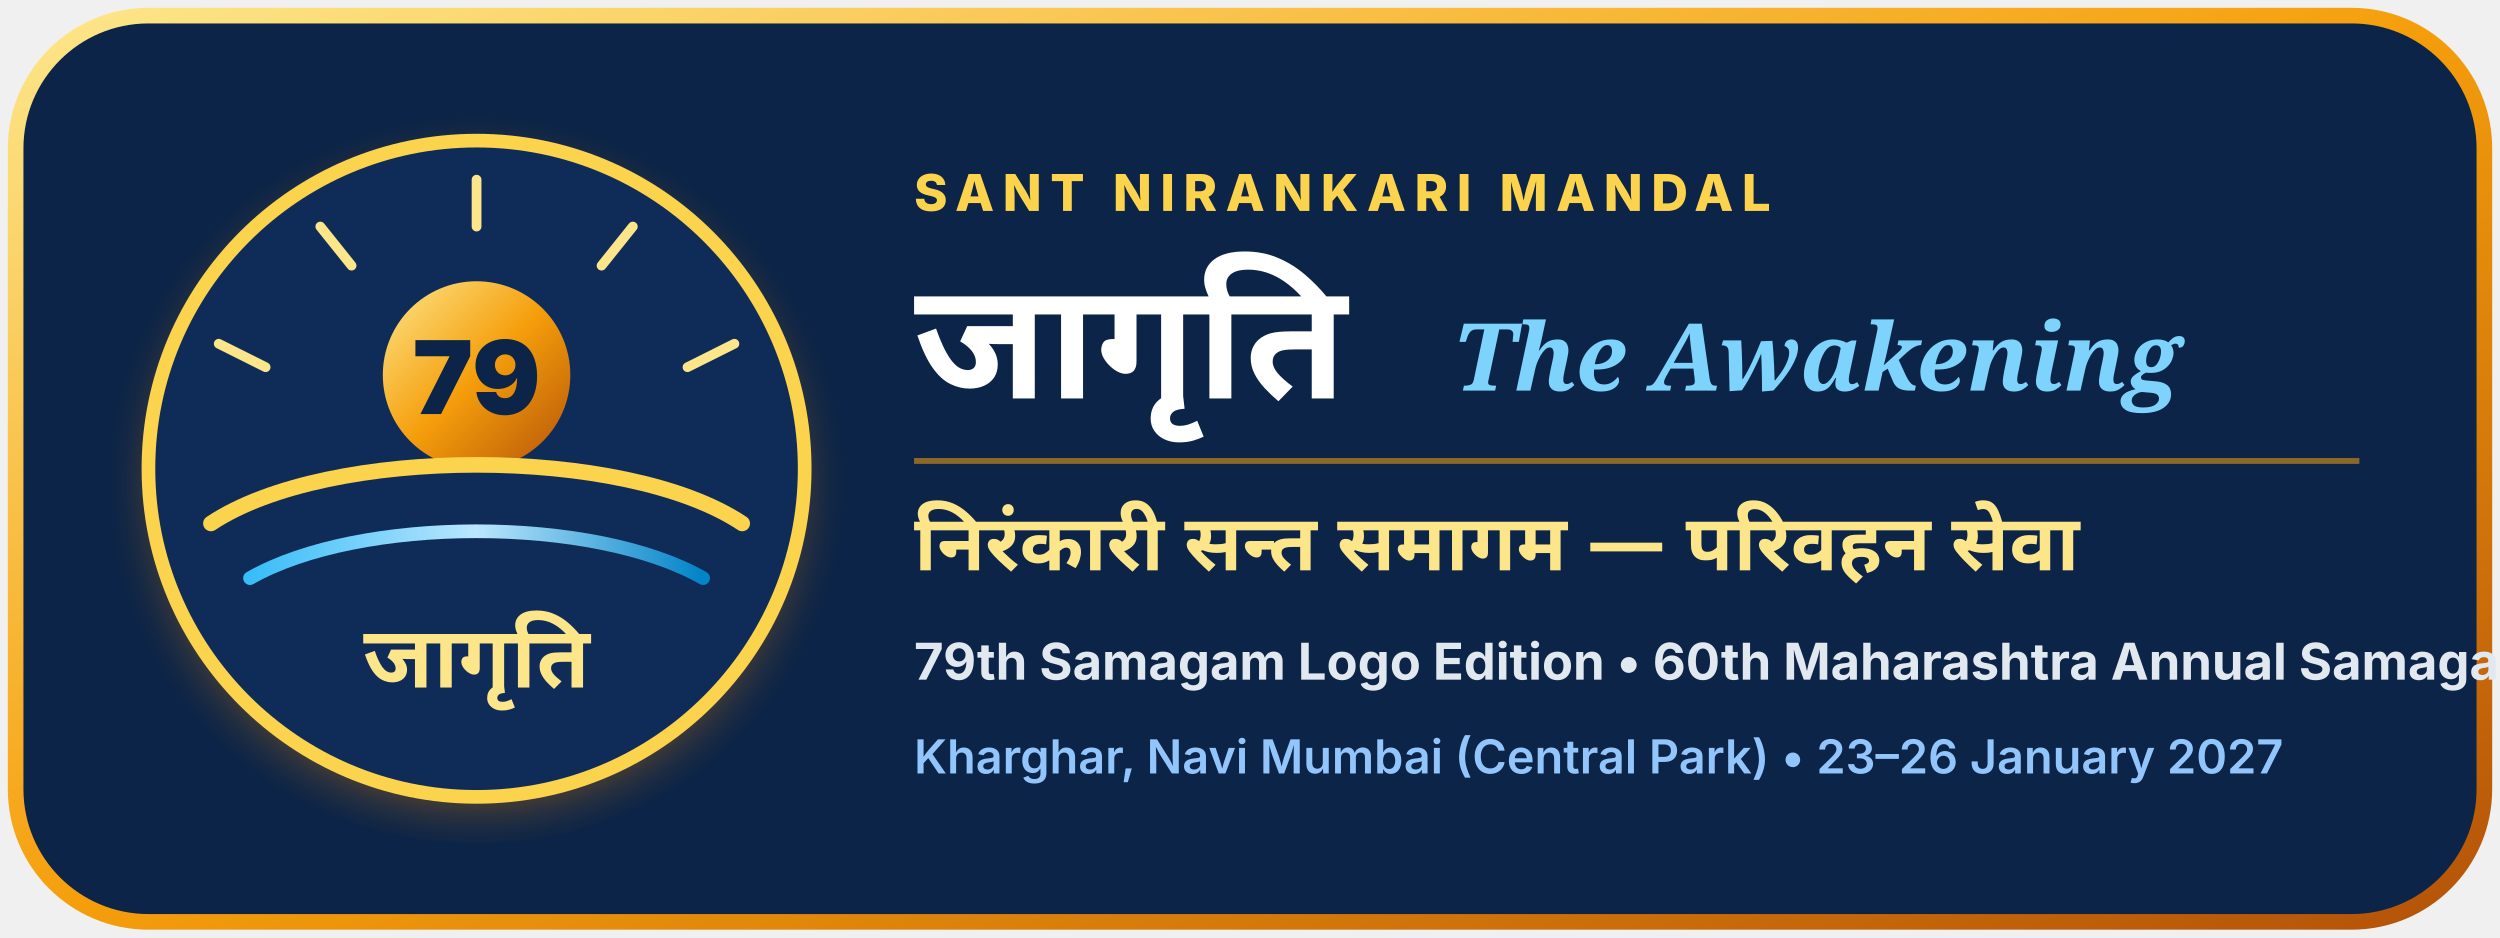
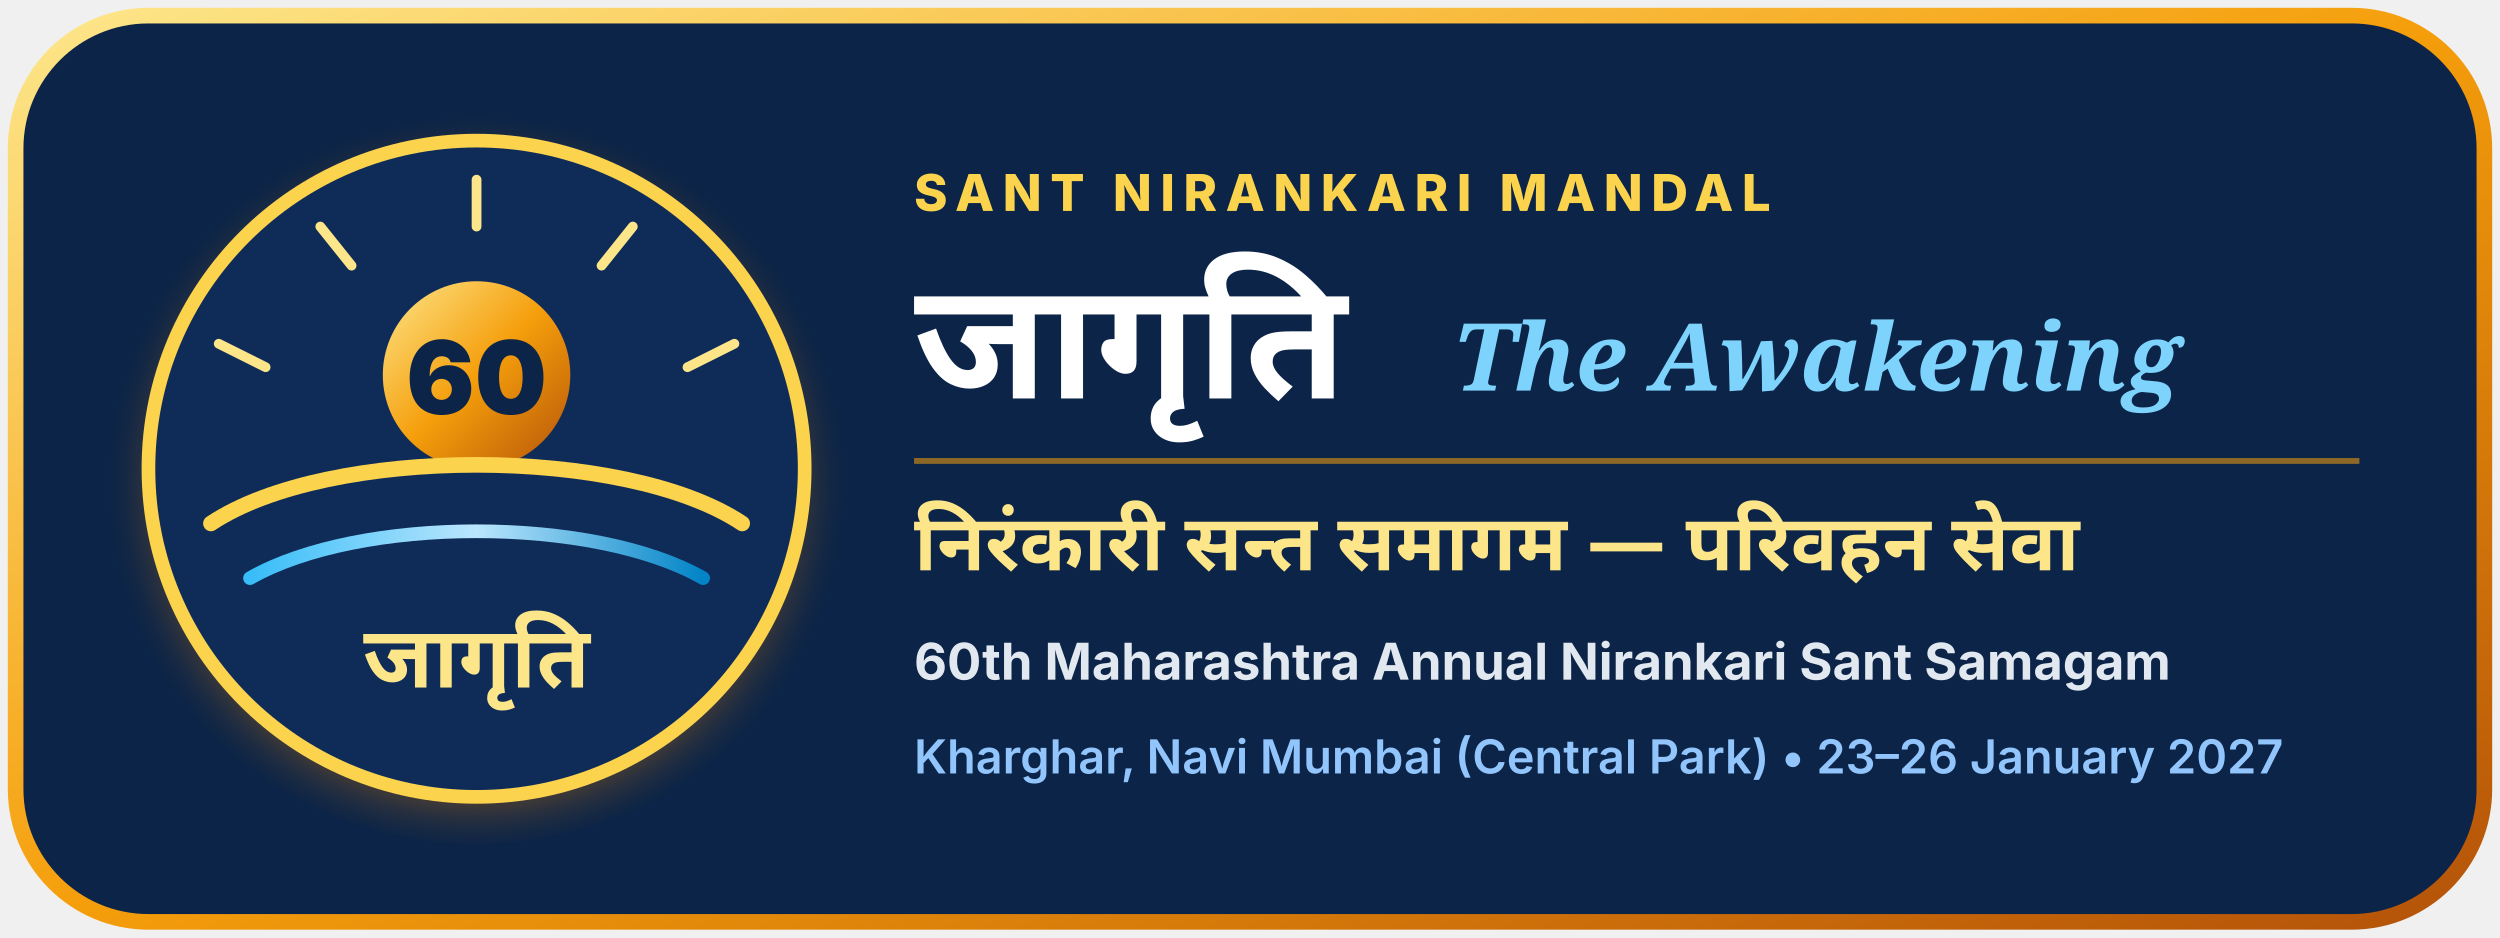
<svg xmlns="http://www.w3.org/2000/svg" viewBox="0 0 640 240" width="640" height="240">
  <defs>
-     <radialGradient id="sunHalo79" cx="50%" cy="52%" r="50%">
+     <radialGradient id="sunHalo60" cx="50%" cy="52%" r="50%">
      <stop offset="0%" stop-color="#FEF08A" stop-opacity="1" />
      <stop offset="45%" stop-color="#F59E0B" stop-opacity="0.95" />
      <stop offset="80%" stop-color="#D97706" stop-opacity="0.45" />
      <stop offset="100%" stop-color="#0B2447" stop-opacity="0" />
    </radialGradient>
-     <linearGradient id="goldStroke79" x1="0%" y1="0%" x2="100%" y2="100%">
+     <linearGradient id="goldStroke60" x1="0%" y1="0%" x2="100%" y2="100%">
      <stop offset="0%" stop-color="#FDE68A" />
      <stop offset="50%" stop-color="#F59E0B" />
      <stop offset="100%" stop-color="#B45309" />
    </linearGradient>
-     <linearGradient id="skyWave79" x1="0%" y1="0%" x2="100%" y2="0%">
+     <linearGradient id="skyWave60" x1="0%" y1="0%" x2="100%" y2="0%">
      <stop offset="0%" stop-color="#38BDF8" />
      <stop offset="50%" stop-color="#BAE6FD" />
      <stop offset="100%" stop-color="#0284C7" />
    </linearGradient>
  </defs>
-   <rect x="4" y="4" width="632" height="232" rx="34" fill="#0B2447" stroke="url(#goldStroke79)" stroke-width="4" />
-   <circle cx="122" cy="120" r="96" fill="url(#sunHalo79)" />
+   <rect x="4" y="4" width="632" height="232" rx="34" fill="#0B2447" stroke="url(#goldStroke60)" stroke-width="4" />
+   <circle cx="122" cy="120" r="96" fill="url(#sunHalo60)" />
  <circle cx="122" cy="120" r="84" fill="#0F2C59" stroke="#FCD34D" stroke-width="3.5" />
  <g stroke="#FDE68A" stroke-width="2.5" stroke-linecap="round">
    <line x1="122" y1="46" x2="122" y2="58" />
    <line x1="82" y1="58" x2="90" y2="68" />
    <line x1="162" y1="58" x2="154" y2="68" />
    <line x1="56" y1="88" x2="68" y2="94" />
    <line x1="188" y1="88" x2="176" y2="94" />
  </g>
-   <circle cx="122" cy="96" r="24" fill="url(#goldStroke79)" />
-   <text x="122" y="106" text-anchor="middle" font-family="Inter, Arial, sans-serif" font-weight="900" font-size="26" fill="#0B2447">79</text>
+   <circle cx="122" cy="96" r="24" fill="url(#goldStroke60)" />
+   <text x="122" y="106" text-anchor="middle" font-family="Inter, Arial, sans-serif" font-weight="900" font-size="26" fill="#0B2447">60</text>
  <path d="M54 134 C84 114, 160 114, 190 134" fill="none" stroke="#FCD34D" stroke-width="4" stroke-linecap="round" />
-   <path d="M64 148 C92 132, 152 132, 180 148" fill="none" stroke="url(#skyWave79)" stroke-width="3.5" stroke-linecap="round" />
+   <path d="M64 148 C92 132, 152 132, 180 148" fill="none" stroke="url(#skyWave60)" stroke-width="3.5" stroke-linecap="round" />
  <text x="122" y="176" text-anchor="middle" font-family="'Noto Sans Devanagari', sans-serif" font-weight="800" font-size="22" fill="#FDE68A">जागृति</text>
  <text x="234" y="54" font-family="Inter, Arial, sans-serif" font-weight="800" font-size="13" letter-spacing="2.2" fill="#FCD34D">SANT NIRANKARI MANDAL</text>
  <text x="234" y="102" font-family="'Noto Sans Devanagari', sans-serif" font-weight="900" font-size="42" fill="#FFFFFF">जागृति</text>
  <text x="372" y="100" font-family="Georgia, serif" font-style="italic" font-weight="700" font-size="24" fill="#7DD3FC">The Awakening</text>
  <line x1="234" y1="118" x2="604" y2="118" stroke="#F59E0B" stroke-opacity="0.55" stroke-width="1.5" />
  <text x="234" y="146" font-family="'Noto Sans Devanagari', sans-serif" font-weight="800" font-size="20" fill="#FDE68A">निरंकारी सन्त समागम — परिवहन सेवा</text>
-   <text x="234" y="174" font-family="Inter, Arial, sans-serif" font-weight="700" font-size="13" fill="#E2E8F0">79th Samagam Logo Edition • 60th Maharashtra Annual Samagam</text>
+   <text x="234" y="174" font-family="Inter, Arial, sans-serif" font-weight="700" font-size="13" fill="#E2E8F0">60th Maharashtra Annual Nirankari Sant Samagam</text>
  <text x="234" y="198" font-family="Inter, Arial, sans-serif" font-weight="600" font-size="12" fill="#93C5FD">Kharghar, Navi Mumbai (Central Park) • 23–26 January 2027</text>
</svg>
